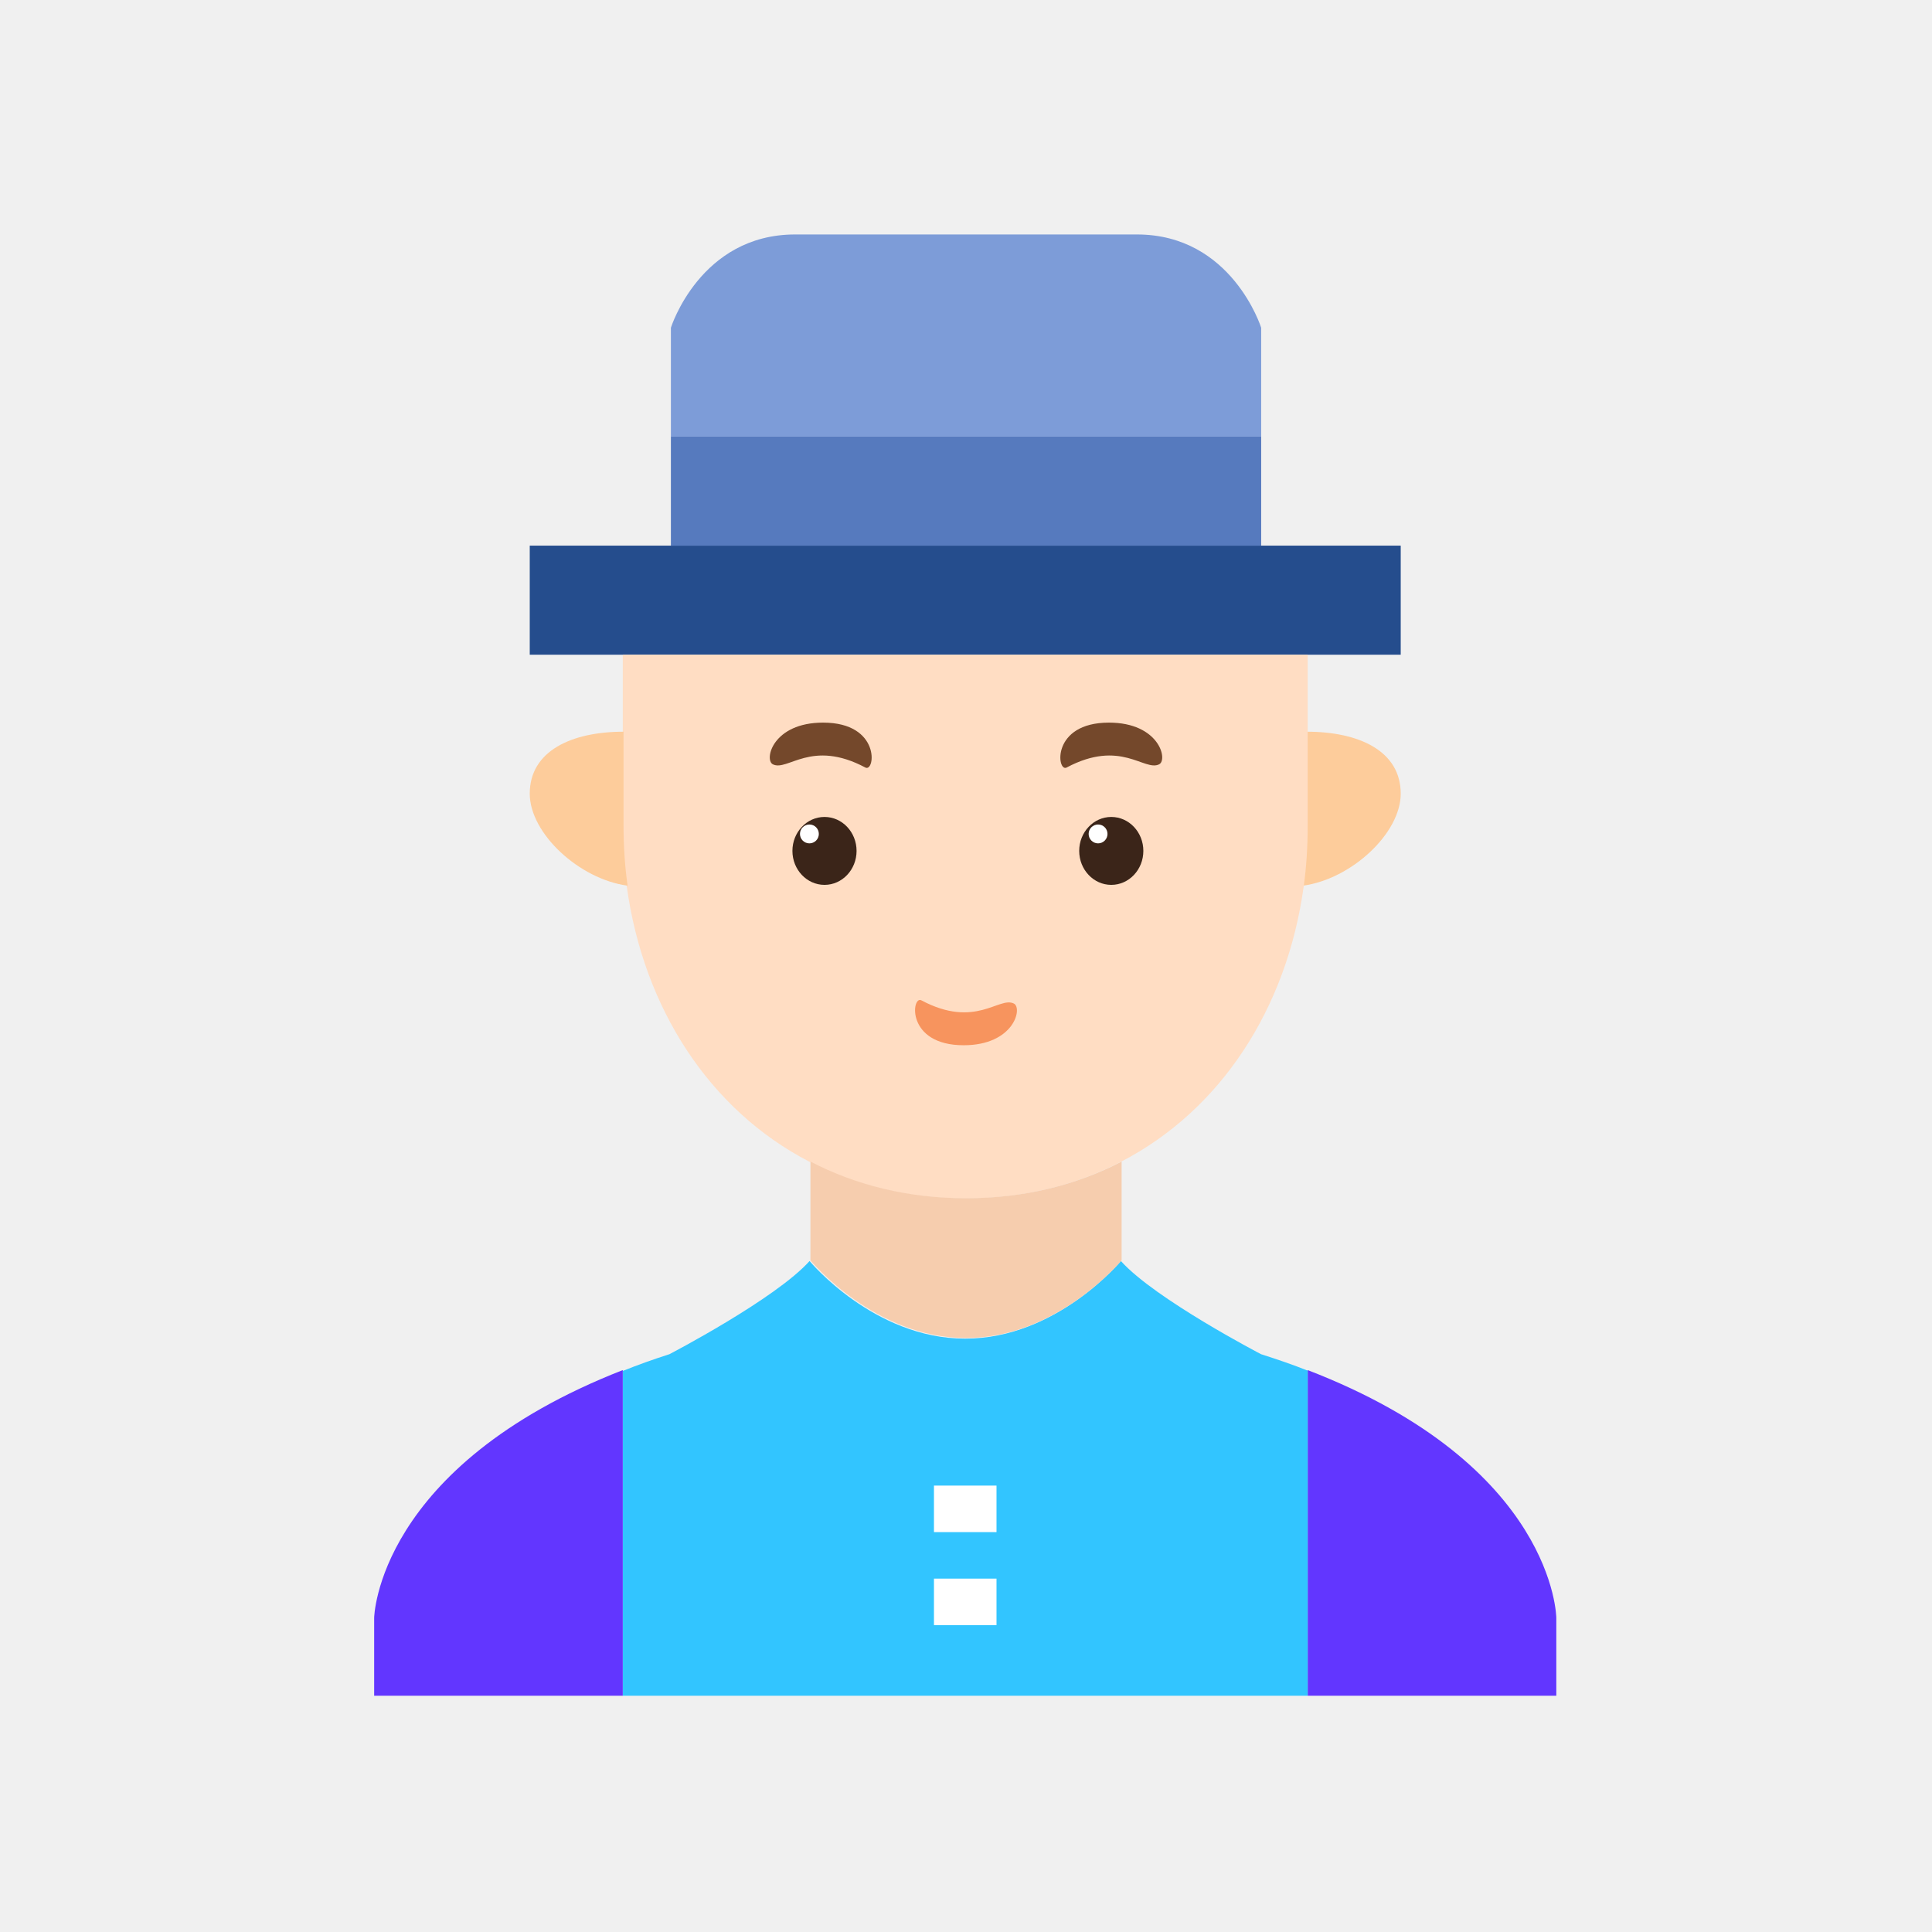
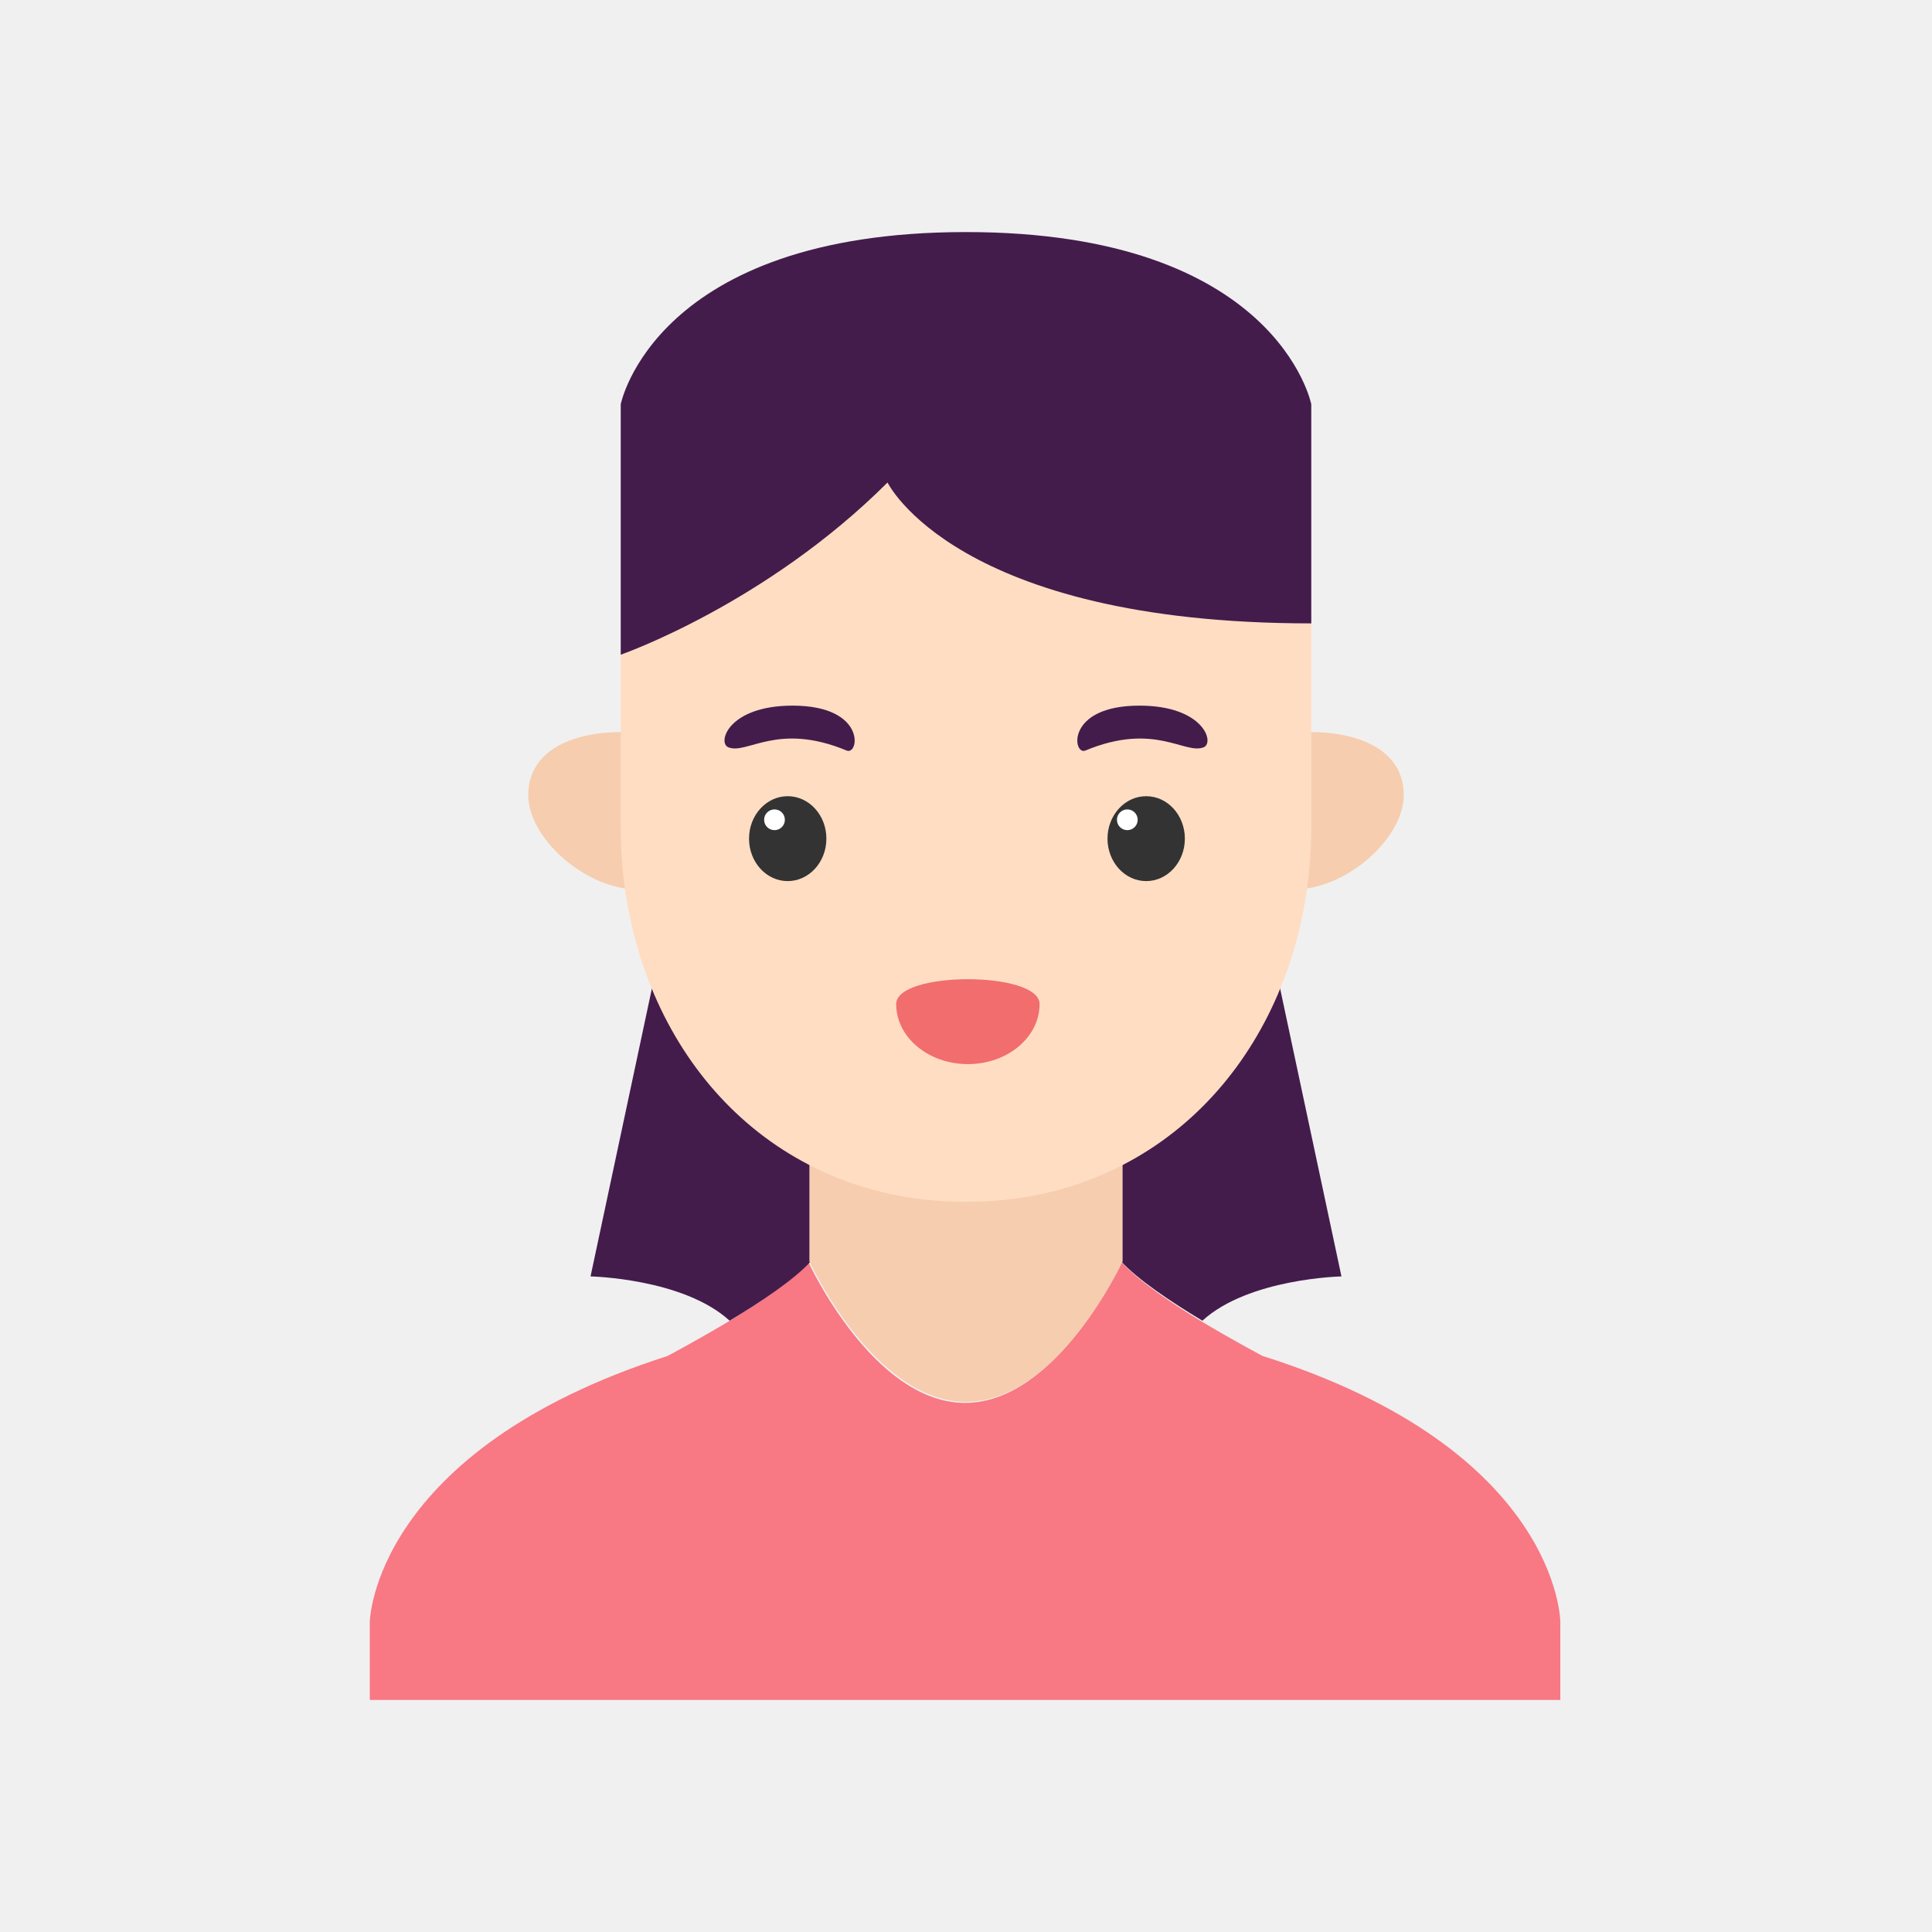
<svg xmlns="http://www.w3.org/2000/svg" width="1024px" height="1024px" viewBox="0 0 1024 1024" version="1.1">
-   <g id="面性戴帽子男士" stroke="none" stroke-width="1" fill="none" fill-rule="evenodd">
-     <g id="user-23" transform="translate(198, 124)">
-       <path d="M626.878,733.555 L626.878,774.764 L495.103,774.764 L495.103,602.181 C626.384,652.786 626.878,733.555 626.878,733.555 L626.878,733.555 Z" id="Shape" fill="#6236FF" />
-       <polygon id="Shape" fill="#254D8D" points="544.412 165.199 544.412 223.01 494.951 223.01 132.237 223.01 82.776 223.01 82.776 165.199 156.967 165.199 470.221 165.199" />
-       <path d="M494.707,263.818 C522.21,263.818 544.412,273.999 544.412,296.661 C544.412,317.681 518.234,341.985 492.553,345.433 C494.044,334.923 494.707,324.085 494.707,313.083 L494.707,263.818 L494.707,263.818 Z" id="Shape" fill="#FDCC9B" />
-       <path d="M495.103,602.462 L495.103,774.764 L132.085,774.764 L132.085,602.627 C139.84,599.5 148.091,596.538 156.836,593.74 C156.836,593.74 213.104,564.448 231.09,544.37 C231.09,544.37 265.082,585.512 313.594,585.512 C362.106,585.512 396.098,544.37 396.098,544.37 C414.084,564.448 470.352,593.74 470.352,593.74 C479.097,596.538 487.348,599.336 495.103,602.462 L495.103,602.462 Z" id="Shape" fill="#32C5FF" />
-       <path d="M492.958,346.032 C484.048,410.425 449.066,464.443 396.098,491.781 C372.007,504.297 344.286,511.214 313.594,511.214 C282.903,511.214 255.181,504.297 231.09,491.781 C178.122,464.443 143.141,410.425 134.23,346.032 C132.745,335.492 132.085,324.623 132.085,313.589 L132.085,264.182 L132.085,223.01 L495.103,223.01 L495.103,264.182 L495.103,313.589 C495.103,324.623 494.443,335.492 492.958,346.032 L492.958,346.032 Z" id="Shape" fill="#FFDDC3" />
-       <path d="M256,326.993 C256,336.939 248.391,345 239.009,345 C229.623,345 222,336.939 222,326.993 C222,317.061 229.623,309 239.009,309 C248.391,309 256,317.061 256,326.993 L256,326.993 Z" id="Fill-8" fill="#3B2519" />
-       <path d="M236,317.998 C236,320.765 233.751,323 231.002,323 C228.235,323 226,320.765 226,317.998 C226,315.235 228.235,313 231.002,313 C233.751,313 236,315.235 236,317.998 L236,317.998 Z" id="Fill-9" fill="#FFFFFF" />
-       <path d="M211.61,281.089 C219.416,285.079 231.951,267.528 260.641,282.797 C265.875,285.571 268.997,259 238.245,259 C211.61,259 206.894,278.673 211.61,281.089 L211.61,281.089 Z" id="Fill-10" fill="#74482B" />
-       <path d="M408,326.993 C408,336.939 400.387,345 391.002,345 C381.613,345 374,336.939 374,326.993 C374,317.061 381.613,309 391.002,309 C400.387,309 408,317.061 408,326.993 L408,326.993 Z" id="Fill-11" fill="#3B2519" />
-       <path d="M389,317.998 C389,320.765 386.754,323 384.005,323 C381.246,323 379,320.765 379,317.998 C379,315.235 381.246,313 384.005,313 C386.754,313 389,315.235 389,317.998 L389,317.998 Z" id="Fill-12" fill="#FFFFFF" />
-       <path d="M416.391,281.089 C408.581,285.079 396.044,267.528 367.352,282.797 C362.126,285.571 359.007,259 389.762,259 C416.391,259 421.105,278.673 416.391,281.089 L416.391,281.089 Z" id="Fill-13" fill="#74482B" />
-       <path d="M339.391,428.089 C331.581,432.079 319.044,414.528 290.352,429.797 C285.126,432.571 282.007,406 312.762,406 C339.391,406 344.105,425.673 339.391,428.089 L339.391,428.089 Z" id="Fill-13备份" fill="#F7945E" transform="translate(314, 418) scale(1, -1) translate(-314, -418) " />
-       <rect id="Rectangle-path" fill="#567ABE" x="157.59" y="107.388" width="312.859" height="57.811" />
-       <path d="M470.448,49.708 L470.448,107.388 L157.59,107.388 L157.59,49.708 C157.59,49.708 173.068,0.268 223.455,0.268 L314.019,0.268 L404.583,0.268 C454.97,0.268 470.448,49.708 470.448,49.708 L470.448,49.708 Z" id="Shape" fill="#7D9CD8" />
-       <path d="M396.485,491.661 L396.485,544.017 C396.485,544.017 362.509,585.178 314.019,585.178 C265.529,585.178 231.554,544.017 231.554,544.017 L231.554,491.661 C255.634,504.173 283.342,511.088 314.019,511.088 C344.696,511.088 372.405,504.173 396.485,491.661 L396.485,491.661 Z" id="Shape" fill="#F6CDAE" />
-       <path d="M132.482,313.083 C132.482,324.085 133.144,334.923 134.635,345.433 C108.954,341.985 82.776,317.681 82.776,296.661 C82.776,273.999 104.978,263.818 132.482,263.818 L132.482,313.083 L132.482,313.083 Z" id="Shape" fill="#FDCC9B" />
-       <path d="M132.085,602.181 L132.085,774.764 L0.31,774.764 L0.31,733.515 C0.31,733.515 1.628,653.164 132.085,602.181 L132.085,602.181 Z" id="Shape" fill="#6236FF" />
-       <rect id="Rectangle-path" fill="#FFFFFF" x="297.016" y="712.702" width="33.156" height="24.655" />
-       <rect id="Rectangle-path" fill="#FFFFFF" x="297.016" y="663.393" width="33.156" height="24.655" />
+   <g id="面性学姐" stroke="none" stroke-width="1" fill="none" fill-rule="evenodd">
+     <g id="user-9" transform="translate(196, 123)">
+       <path d="M133.84,315.101 C133.84,326.29 134.505,337.312 136,348 C110.249,344.493 84,319.777 84,298.4 C84,275.354 106.262,265 133.84,265 L133.84,315.101 L133.84,315.101 Z" id="Shape" fill="#F6CDAE" />
+       <path d="M498.16,265 C525.738,265 548,275.354 548,298.4 C548,319.777 521.751,344.493 496,348 C497.495,337.312 498.16,326.29 498.16,315.101 L498.16,265 L498.16,265 Z" id="Shape" fill="#F6CDAE" />
+       <path d="M441.534,577.817 C458.471,587.926 473.25,595.714 473.25,595.714 C630.502,645.429 631,736.571 631,736.571 L631,778 L0,778 L0,736.571 C0,736.571 1.494,645.926 157.75,595.714 C157.75,595.714 172.529,587.926 189.466,577.817 C205.573,568.04 223.673,555.943 232.474,546 C232.474,546 266.681,620.571 315.5,620.571 C364.319,620.571 398.526,546 398.526,546 C407.327,555.943 425.427,568.04 441.534,577.817 L441.534,577.817 Z" id="Shape" fill="#F87884" />
+       <path d="M482.073,399 L515,553.531 C515,553.531 465.86,554.523 441.29,577 C425.077,567.249 406.859,555.184 398,545.267 L398,492.71 C436.443,473.043 465.359,439.823 482.073,399 L482.073,399 Z" id="Shape" fill="#431C4C" />
+       <path d="M234,492.71 L234,545.267 C225.141,555.184 206.923,567.249 190.71,577 C166.14,554.523 117,553.531 117,553.531 L149.927,399 C166.641,439.823 195.557,473.043 234,492.71 L234,492.71 Z" id="Shape" fill="#431C4C" />
+       <path d="M233,545.586 L233,493 C257.236,505.568 285.124,512.513 316,512.513 C346.876,512.513 374.764,505.568 399,493 L399,545.586 C399,545.586 364.804,620 316,620 C267.196,620 233,545.586 233,545.586 L233,545.586 Z" id="Shape" fill="#F6CDAE" />
+       <path d="M499,264.87 L499,314.696 C499,325.823 498.335,336.785 496.837,347.415 C494.342,366.017 489.517,383.788 482.863,400.23 C466.226,441.254 437.445,474.637 399.182,494.402 C374.893,507.024 346.944,514 316,514 C285.056,514 257.107,507.024 232.818,494.402 C194.555,474.637 165.774,441.254 149.137,400.23 C142.483,383.788 137.658,366.017 135.163,347.415 C133.665,336.785 133,325.823 133,314.696 L133,264.87 L133,223.348 C133,223.348 209.527,196.774 274.409,132 C274.409,132 310.51,206.739 499,206.739 L499,223.348 L499,264.87 L499,264.87 L499,264.87 Z" id="Shape" fill="#FFDDC3" />
+       <path d="M242,321.494 C242,333.924 232.824,344 221.49,344 C210.176,344 201,333.924 201,321.494 C201,309.076 210.176,299 221.49,299 C232.824,299 242,309.076 242,321.494 L242,321.494 Z" id="Fill-12" fill="#333333" />
+       <path d="M220,311.502 C220,314.541 217.539,317 214.5,317 C211.476,317 209,314.541 209,311.502 C209,308.459 211.476,306 214.5,306 C217.539,306 220,308.459 220,311.502 L220,311.502 Z" id="Fill-13" fill="#FFFFFF" />
+       <path d="M190.056,273.087 C200.034,277.078 216.051,259.535 252.708,274.795 C259.397,277.582 263.386,251 224.077,251 C190.056,251 184.034,270.684 190.056,273.087 L190.056,273.087 Z" id="Fill-14" fill="#431C4C" />
+       <path d="M432,321.494 C432,333.924 422.824,344 411.506,344 C400.176,344 391,333.924 391,321.494 C391,309.076 400.176,299 411.506,299 C422.824,299 432,309.076 432,321.494 L432,321.494 Z" id="Fill-15" fill="#333333" />
+       <path d="M407,311.502 C407,314.541 404.53,317 401.494,317 C398.47,317 396,314.541 396,311.502 C396,308.459 398.47,306 401.494,306 C404.53,306 407,308.459 407,311.502 L407,311.502 Z" id="Fill-16" fill="#FFFFFF" />
+       <path d="M441.944,273.087 C431.966,277.078 415.949,259.535 379.292,274.795 C372.603,277.582 368.614,251 407.923,251 C441.944,251 447.966,270.684 441.944,273.087 L441.944,273.087 Z" id="Fill-17" fill="#431C4C" />
+       <path d="M317,441 C337.987,441 355,426.754 355,409.18 C355,391.607 279,391.607 279,409.18 C279,426.754 296.013,441 317,441 Z" id="椭圆形" fill="#F26D6D" />
+       <path d="M499,91.259 L499,207.407 C310.51,207.407 274.409,132.741 274.409,132.741 C209.527,197.452 133,224 133,224 L133,91.259 C133,91.259 150.967,0 316,0 C481.033,0 499,91.259 499,91.259 L499,91.259 Z" id="Shape" fill="#431C4C" />
    </g>
  </g>
</svg>
